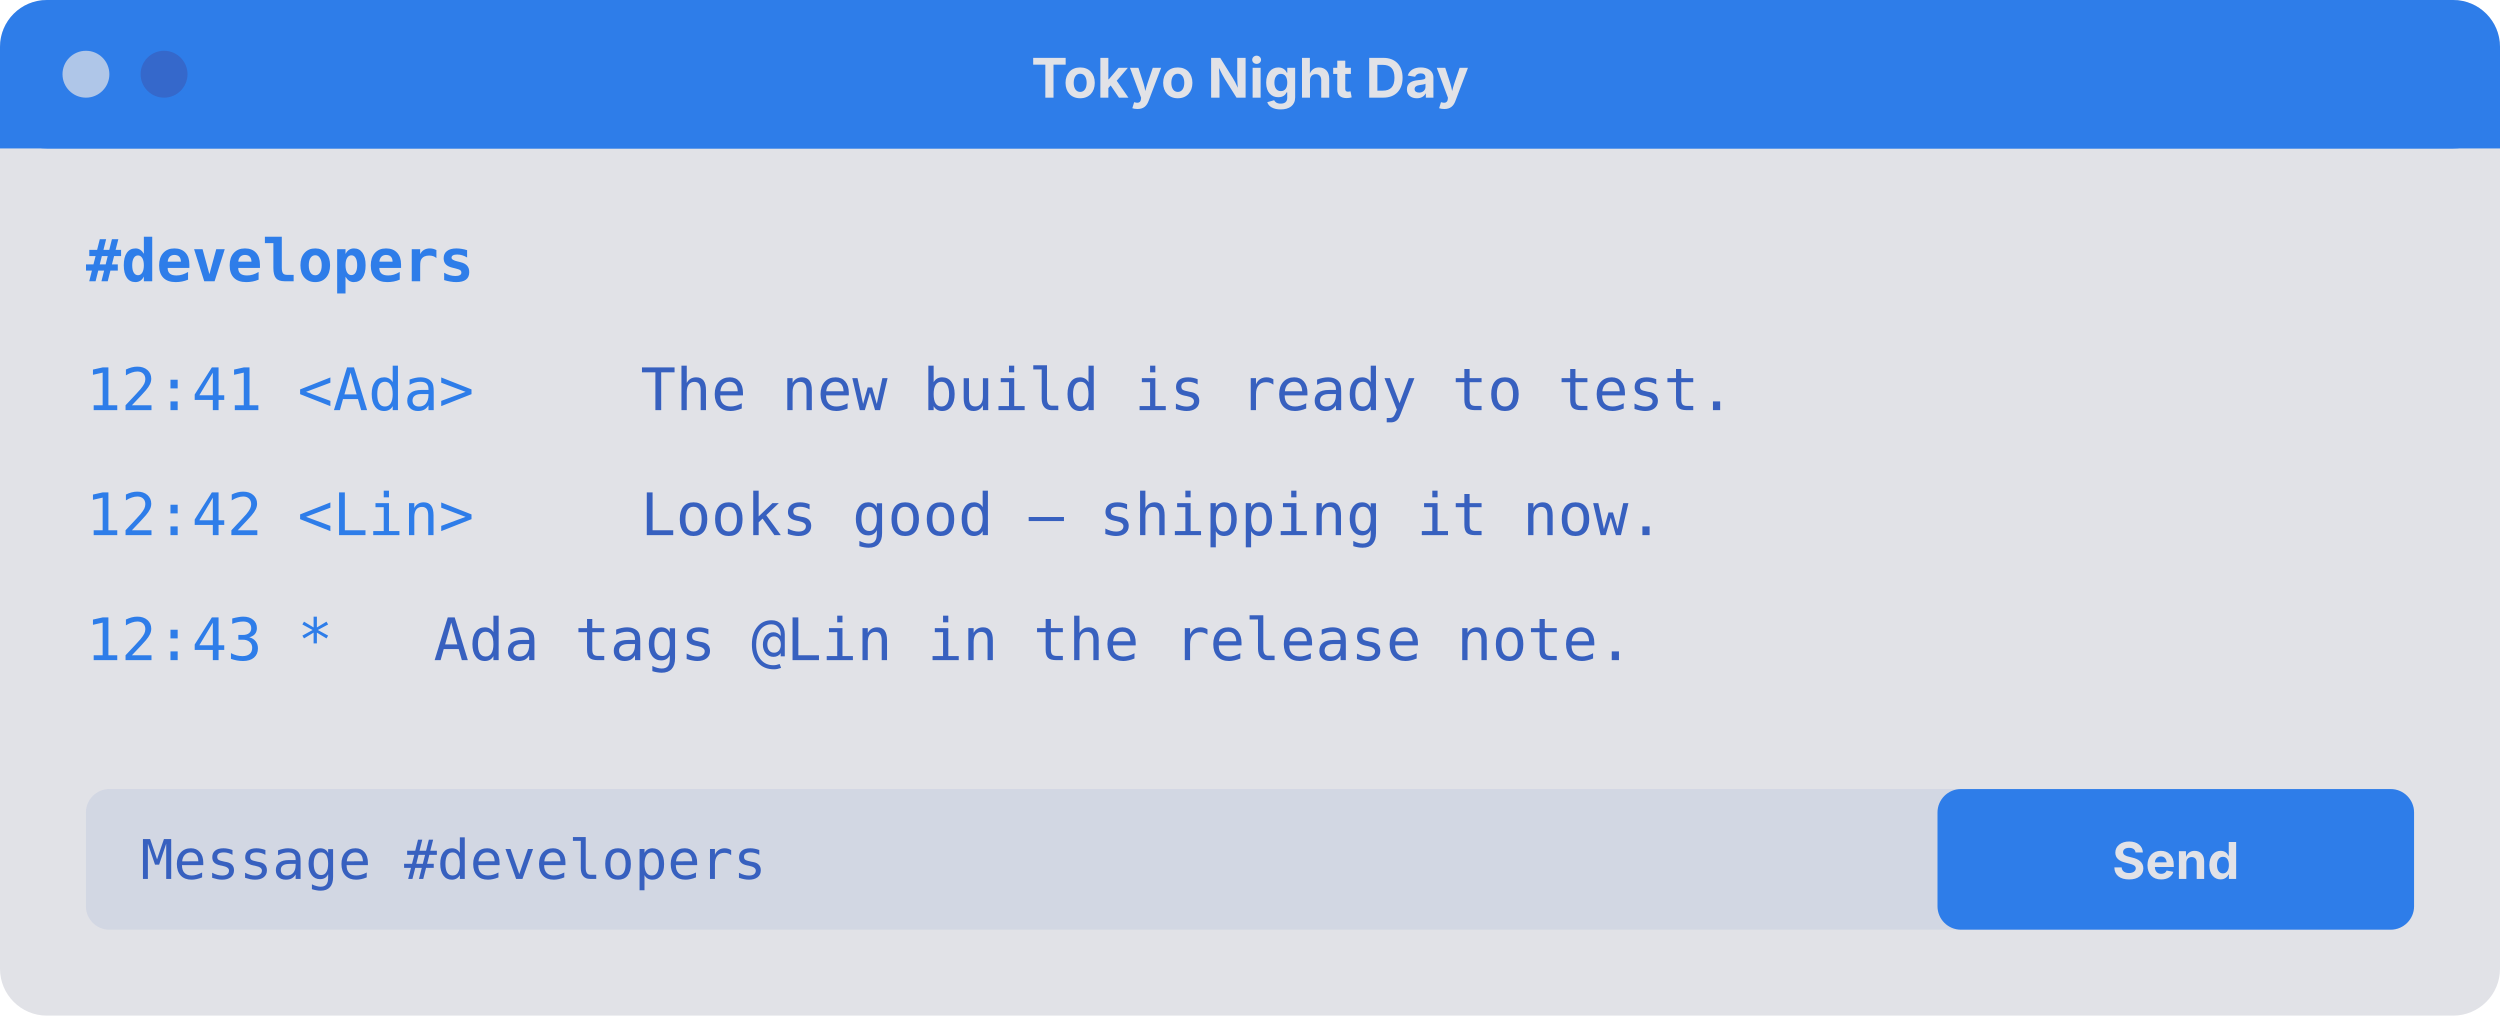
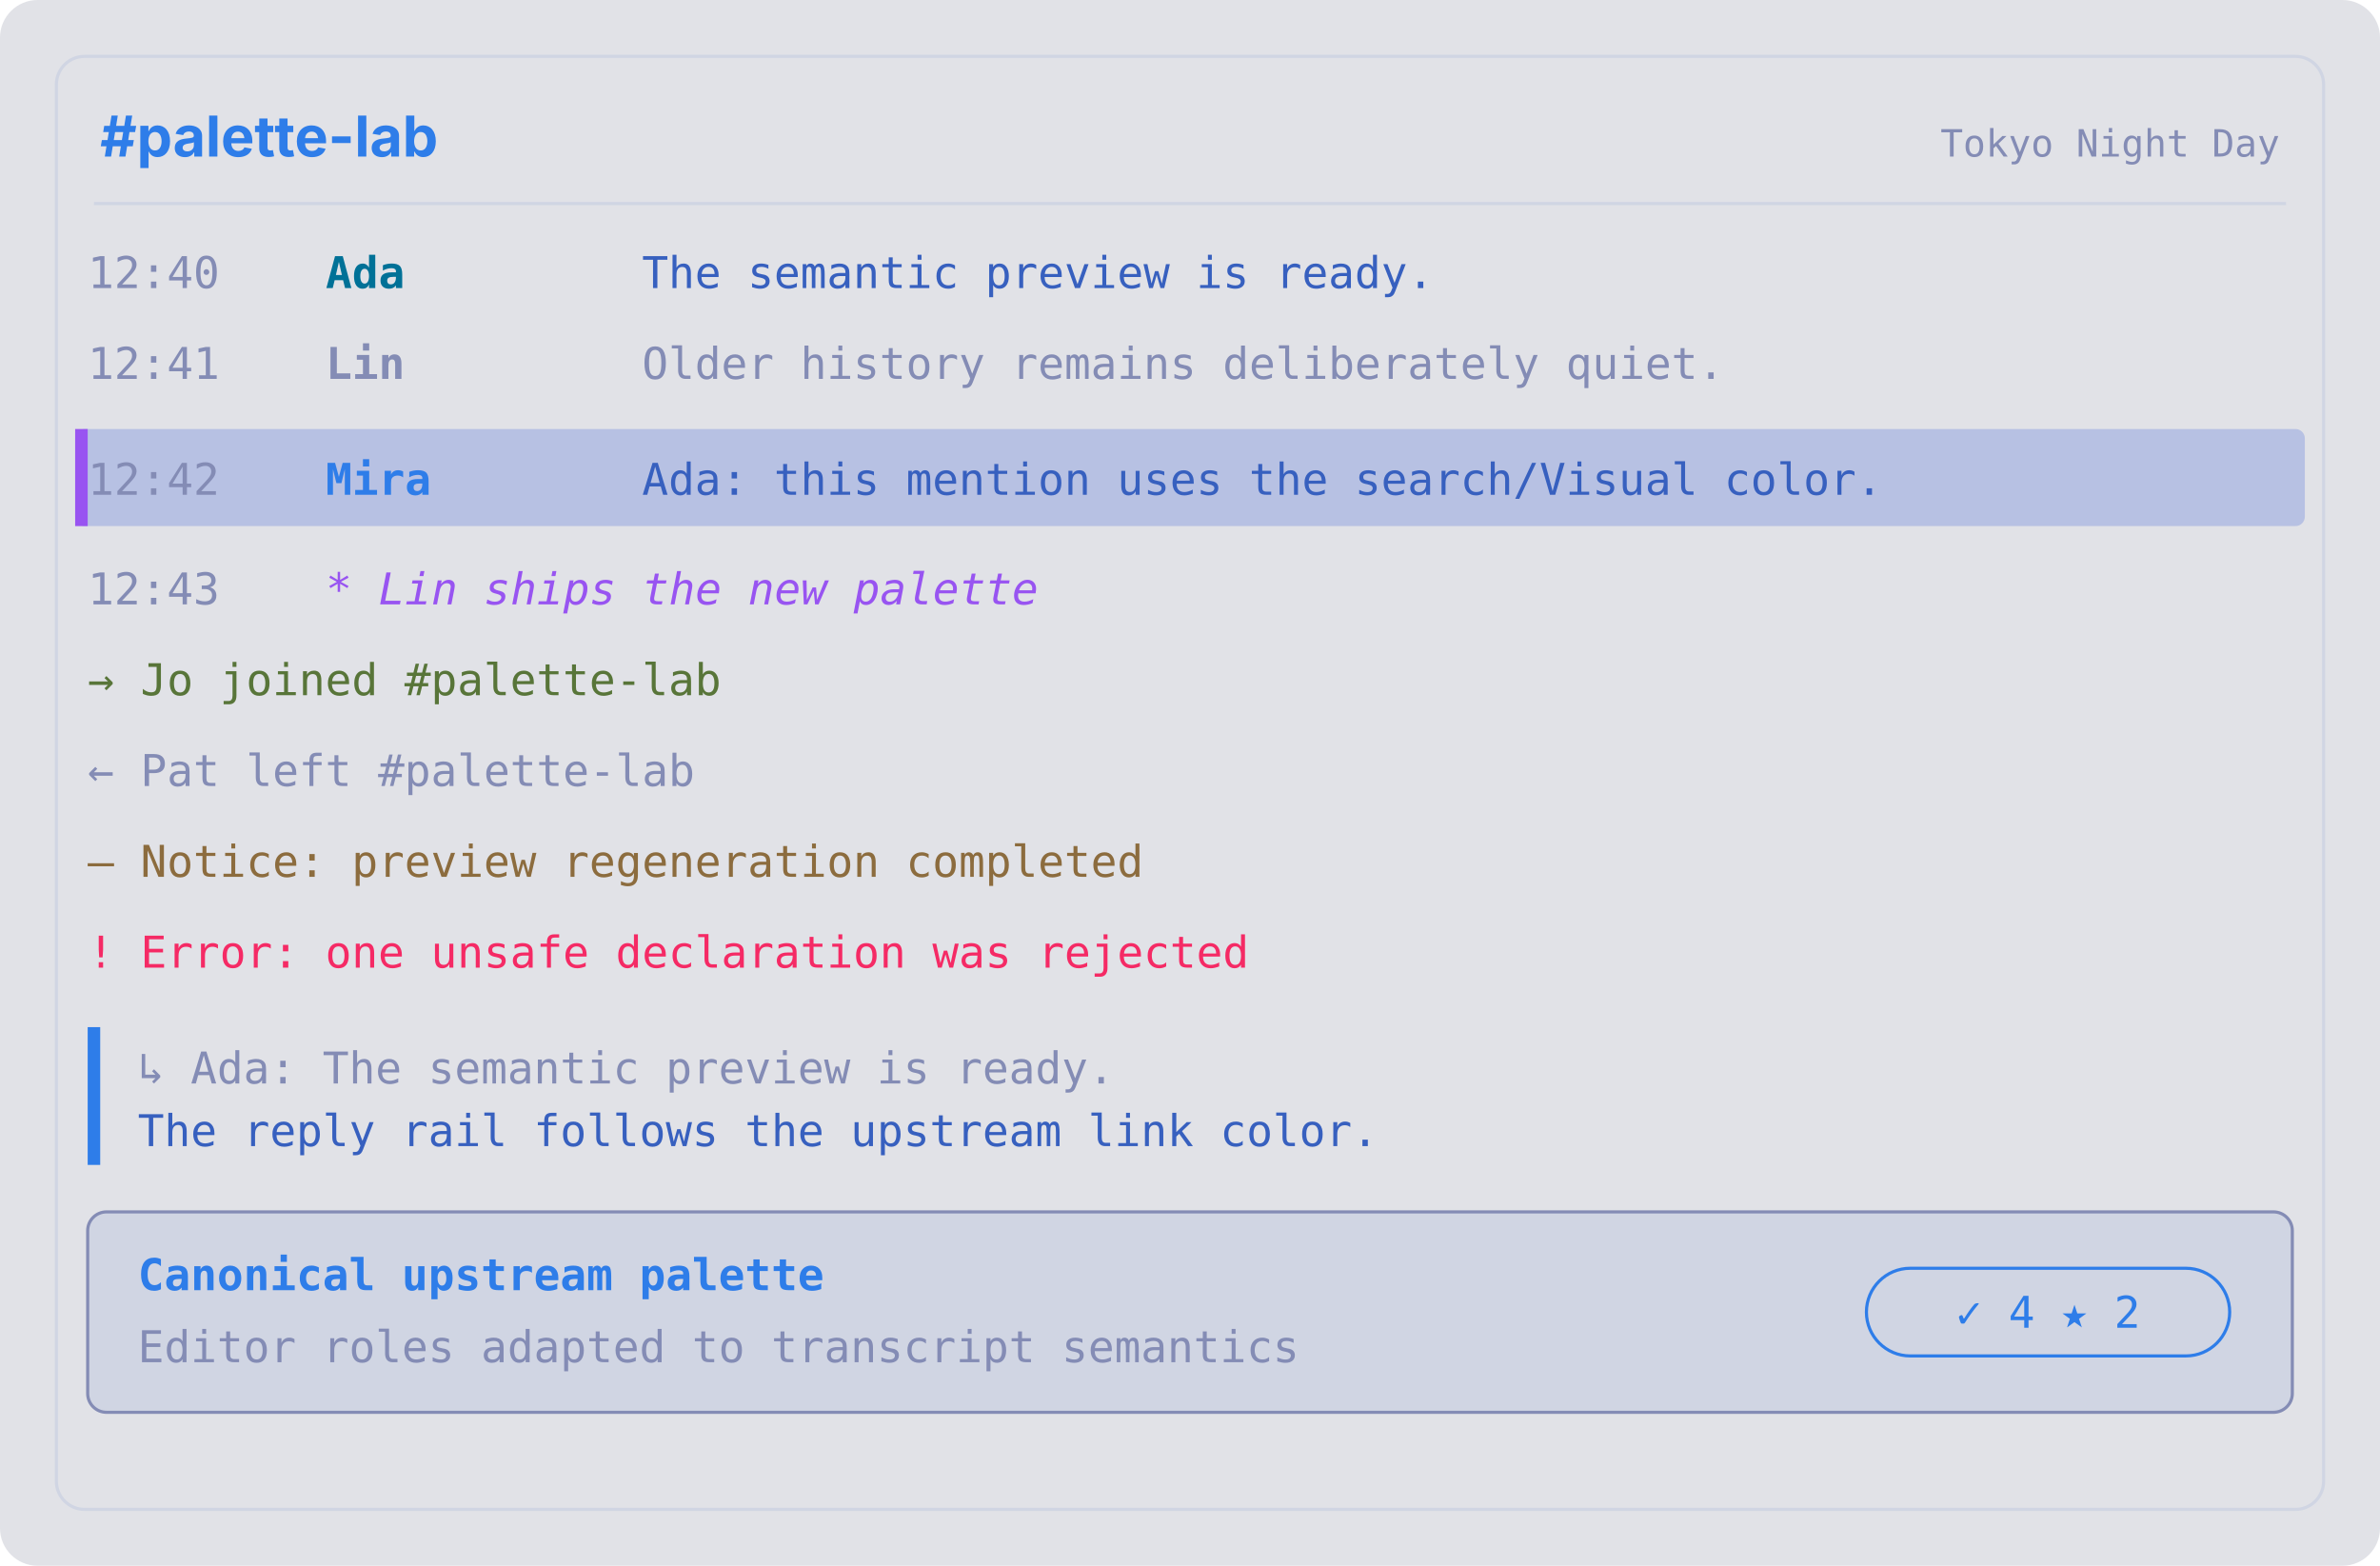
- <svg xmlns="http://www.w3.org/2000/svg" width="640" height="260" viewBox="0 0 640 260" role="img" aria-labelledby="title description">
-   <description id="description">Example chat window using the adapted background, text, and accent colors.</description>
-   <rect width="640" height="260" rx="12" fill="#e1e2e7" />
-   <rect width="640" height="38" rx="12" fill="#2e7de9" />
-   <rect y="26" width="640" height="12" fill="#2e7de9" />
-   <circle cx="22" cy="19" r="6" fill="#e1e2e7" opacity="0.72" />
-   <circle cx="42" cy="19" r="6" fill="#3760bf" opacity="0.72" />
-   <text x="320" y="25" text-anchor="middle" font-family="-apple-system, BlinkMacSystemFont, sans-serif" font-size="14" font-weight="700" fill="#e1e2e7">Tokyo Night Day</text>
-   <g font-family="ui-monospace, SFMono-Regular, Menlo, Consolas, monospace" font-size="15">
-     <text x="22" y="72" fill="#2e7de9" font-weight="700">#developers</text>
-     <text x="22" y="105" fill="#2e7de9">12:41  &lt;Ada&gt;</text>
-     <text x="164" y="105" fill="#3760bf">The new build is ready to test.</text>
-     <text x="22" y="137" fill="#2e7de9">12:42  &lt;Lin&gt;</text>
-     <text x="164" y="137" fill="#3760bf">Looks good — shipping it now.</text>
-     <text x="22" y="169" fill="#2e7de9">12:43  *</text>
-     <text x="111" y="169" fill="#3760bf">Ada tags @Lin in the release note.</text>
+ <svg xmlns="http://www.w3.org/2000/svg" width="760" height="500" viewBox="0 0 760 500" role="img" aria-labelledby="title description">
+   <description id="description">Transcript preview showing ordinary messages, history, a mention, an action, membership events, a notice, an error, a reply, a link card, and reactions using the generated custom CSS palette.</description>
+   <rect width="760" height="500" rx="12" fill="#e1e2e7" />
+   <rect x="18" y="18" width="724" height="464" rx="9" fill="#e1e2e7" stroke="#d0d5e3" />
+   <text x="32" y="50" font-family="-apple-system, BlinkMacSystemFont, sans-serif" font-size="18" font-weight="700" fill="#2e7de9">#palette-lab</text>
+   <text x="728" y="50" text-anchor="end" font-family="ui-monospace, SFMono-Regular, Menlo, monospace" font-size="12" fill="#848cb5">Tokyo Night Day</text>
+   <line x1="30" y1="65" x2="730" y2="65" stroke="#d0d5e3" />
+   <g font-family="ui-monospace, SFMono-Regular, Menlo, Consolas, monospace" font-size="14">
+     <text x="28" y="92" fill="#848cb5">12:40</text>
+     <text x="104" y="92" fill="#007197" font-weight="700">Ada</text>
+     <text x="205" y="92" fill="#3760bf">The semantic preview is ready.</text>
+     <text x="28" y="121" fill="#848cb5">12:41</text>
+     <text x="104" y="121" fill="#848cb5" font-weight="700">Lin</text>
+     <text x="205" y="121" fill="#848cb5">Older history remains deliberately quiet.</text>
+     <rect x="24" y="137" width="712" height="31" rx="3" fill="#b7c1e3" />
+     <rect x="24" y="137" width="4" height="31" fill="#9854f1" />
+     <text x="28" y="158" fill="#848cb5">12:42</text>
+     <text x="104" y="158" fill="#2e7de9" font-weight="700">Mira</text>
+     <text x="205" y="158" fill="#3760bf">Ada: this mention uses the search/Visual color.</text>
+     <text x="28" y="193" fill="#848cb5">12:43</text>
+     <text x="104" y="193" fill="#9854f1" font-style="italic">* Lin ships the new palette</text>
+     <text x="28" y="222" fill="#587539">→ Jo joined #palette-lab</text>
+     <text x="28" y="251" fill="#848cb5">← Pat left #palette-lab</text>
+     <text x="28" y="280" fill="#8c6c3e">— Notice: preview regeneration completed</text>
+     <text x="28" y="309" fill="#f52a65">! Error: one unsafe declaration was rejected</text>
+     <rect x="28" y="328" width="4" height="44" fill="#2e7de9" />
+     <text x="44" y="346" fill="#848cb5">↳ Ada: The semantic preview is ready.</text>
+     <text x="44" y="366" fill="#3760bf">The reply rail follows the upstream link color.</text>
+     <rect x="28" y="387" width="704" height="64" rx="6" fill="#d0d5e3" stroke="#848cb5" />
+     <text x="44" y="412" fill="#2e7de9" font-weight="700">Canonical upstream palette</text>
+     <text x="44" y="435" fill="#848cb5">Editor roles adapted to transcript semantics</text>
+     <rect x="596" y="405" width="116" height="28" rx="14" fill="#d0d5e3" stroke="#2e7de9" />
+     <text x="654" y="424" text-anchor="middle" fill="#2e7de9">✓ 4   ★ 2</text>
  </g>
-   <rect x="22" y="202" width="596" height="36" rx="6" fill="#3760bf" opacity="0.09" />
-   <text x="36" y="225" font-family="ui-monospace, SFMono-Regular, Menlo, Consolas, monospace" font-size="14" fill="#3760bf">Message #developers</text>
-   <rect x="496" y="202" width="122" height="36" rx="6" fill="#2e7de9" />
-   <text x="557" y="225" text-anchor="middle" font-family="-apple-system, BlinkMacSystemFont, sans-serif" font-size="13" font-weight="700" fill="#e1e2e7">Send</text>
</svg>
